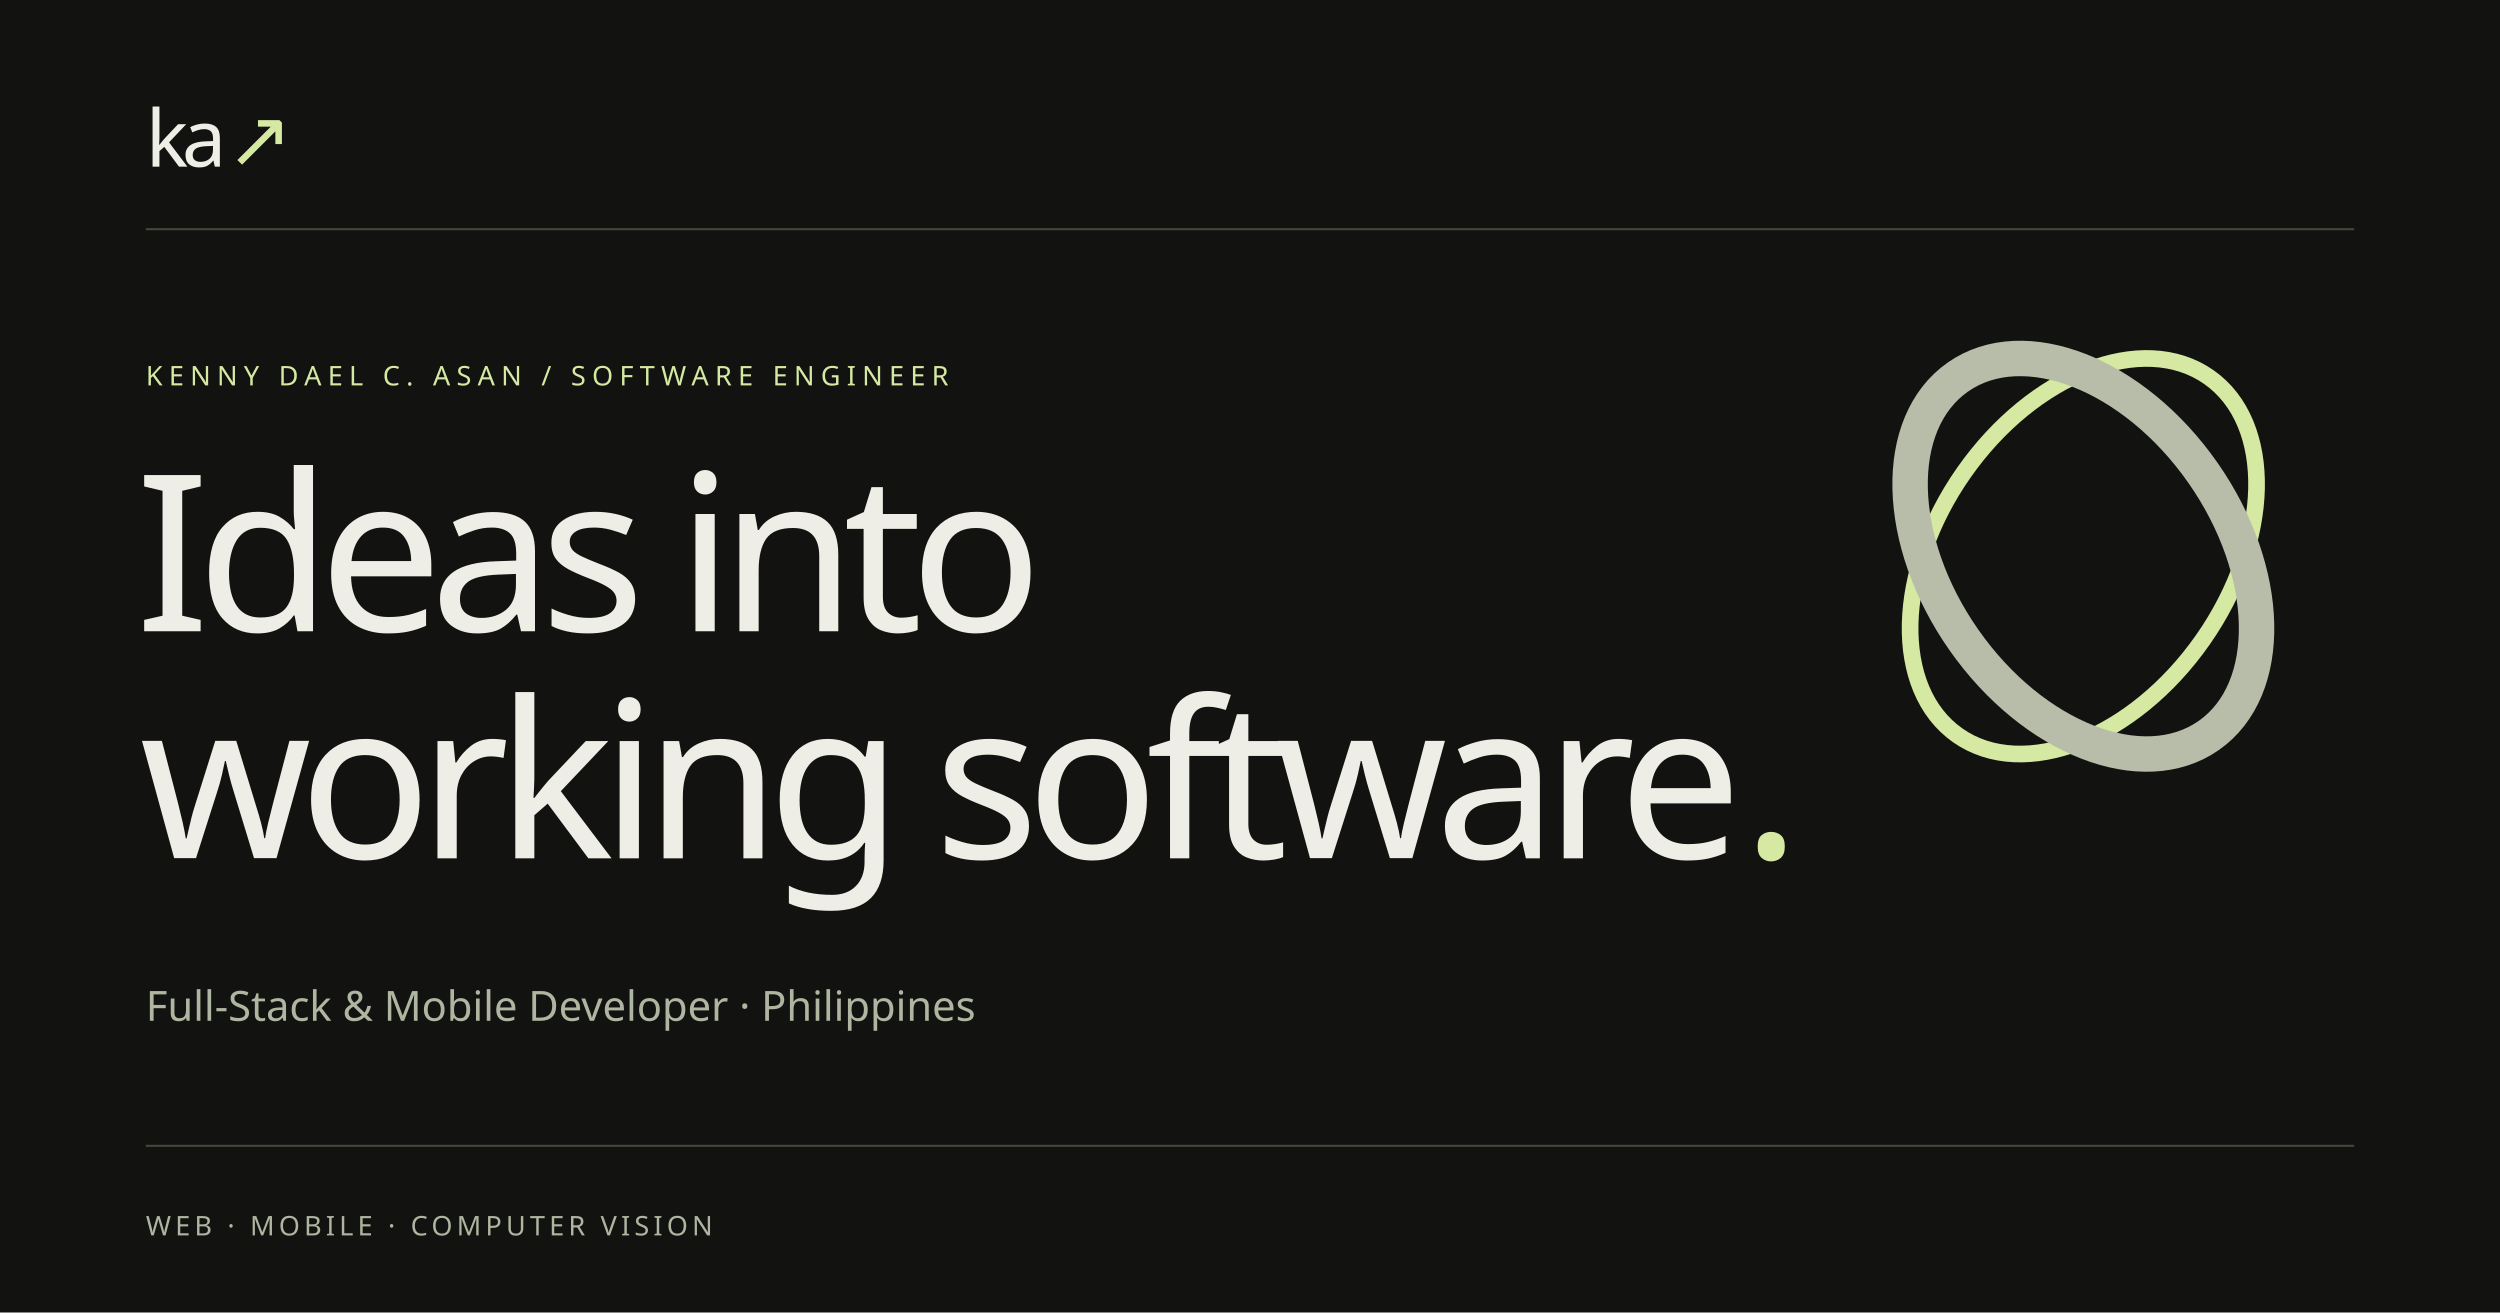
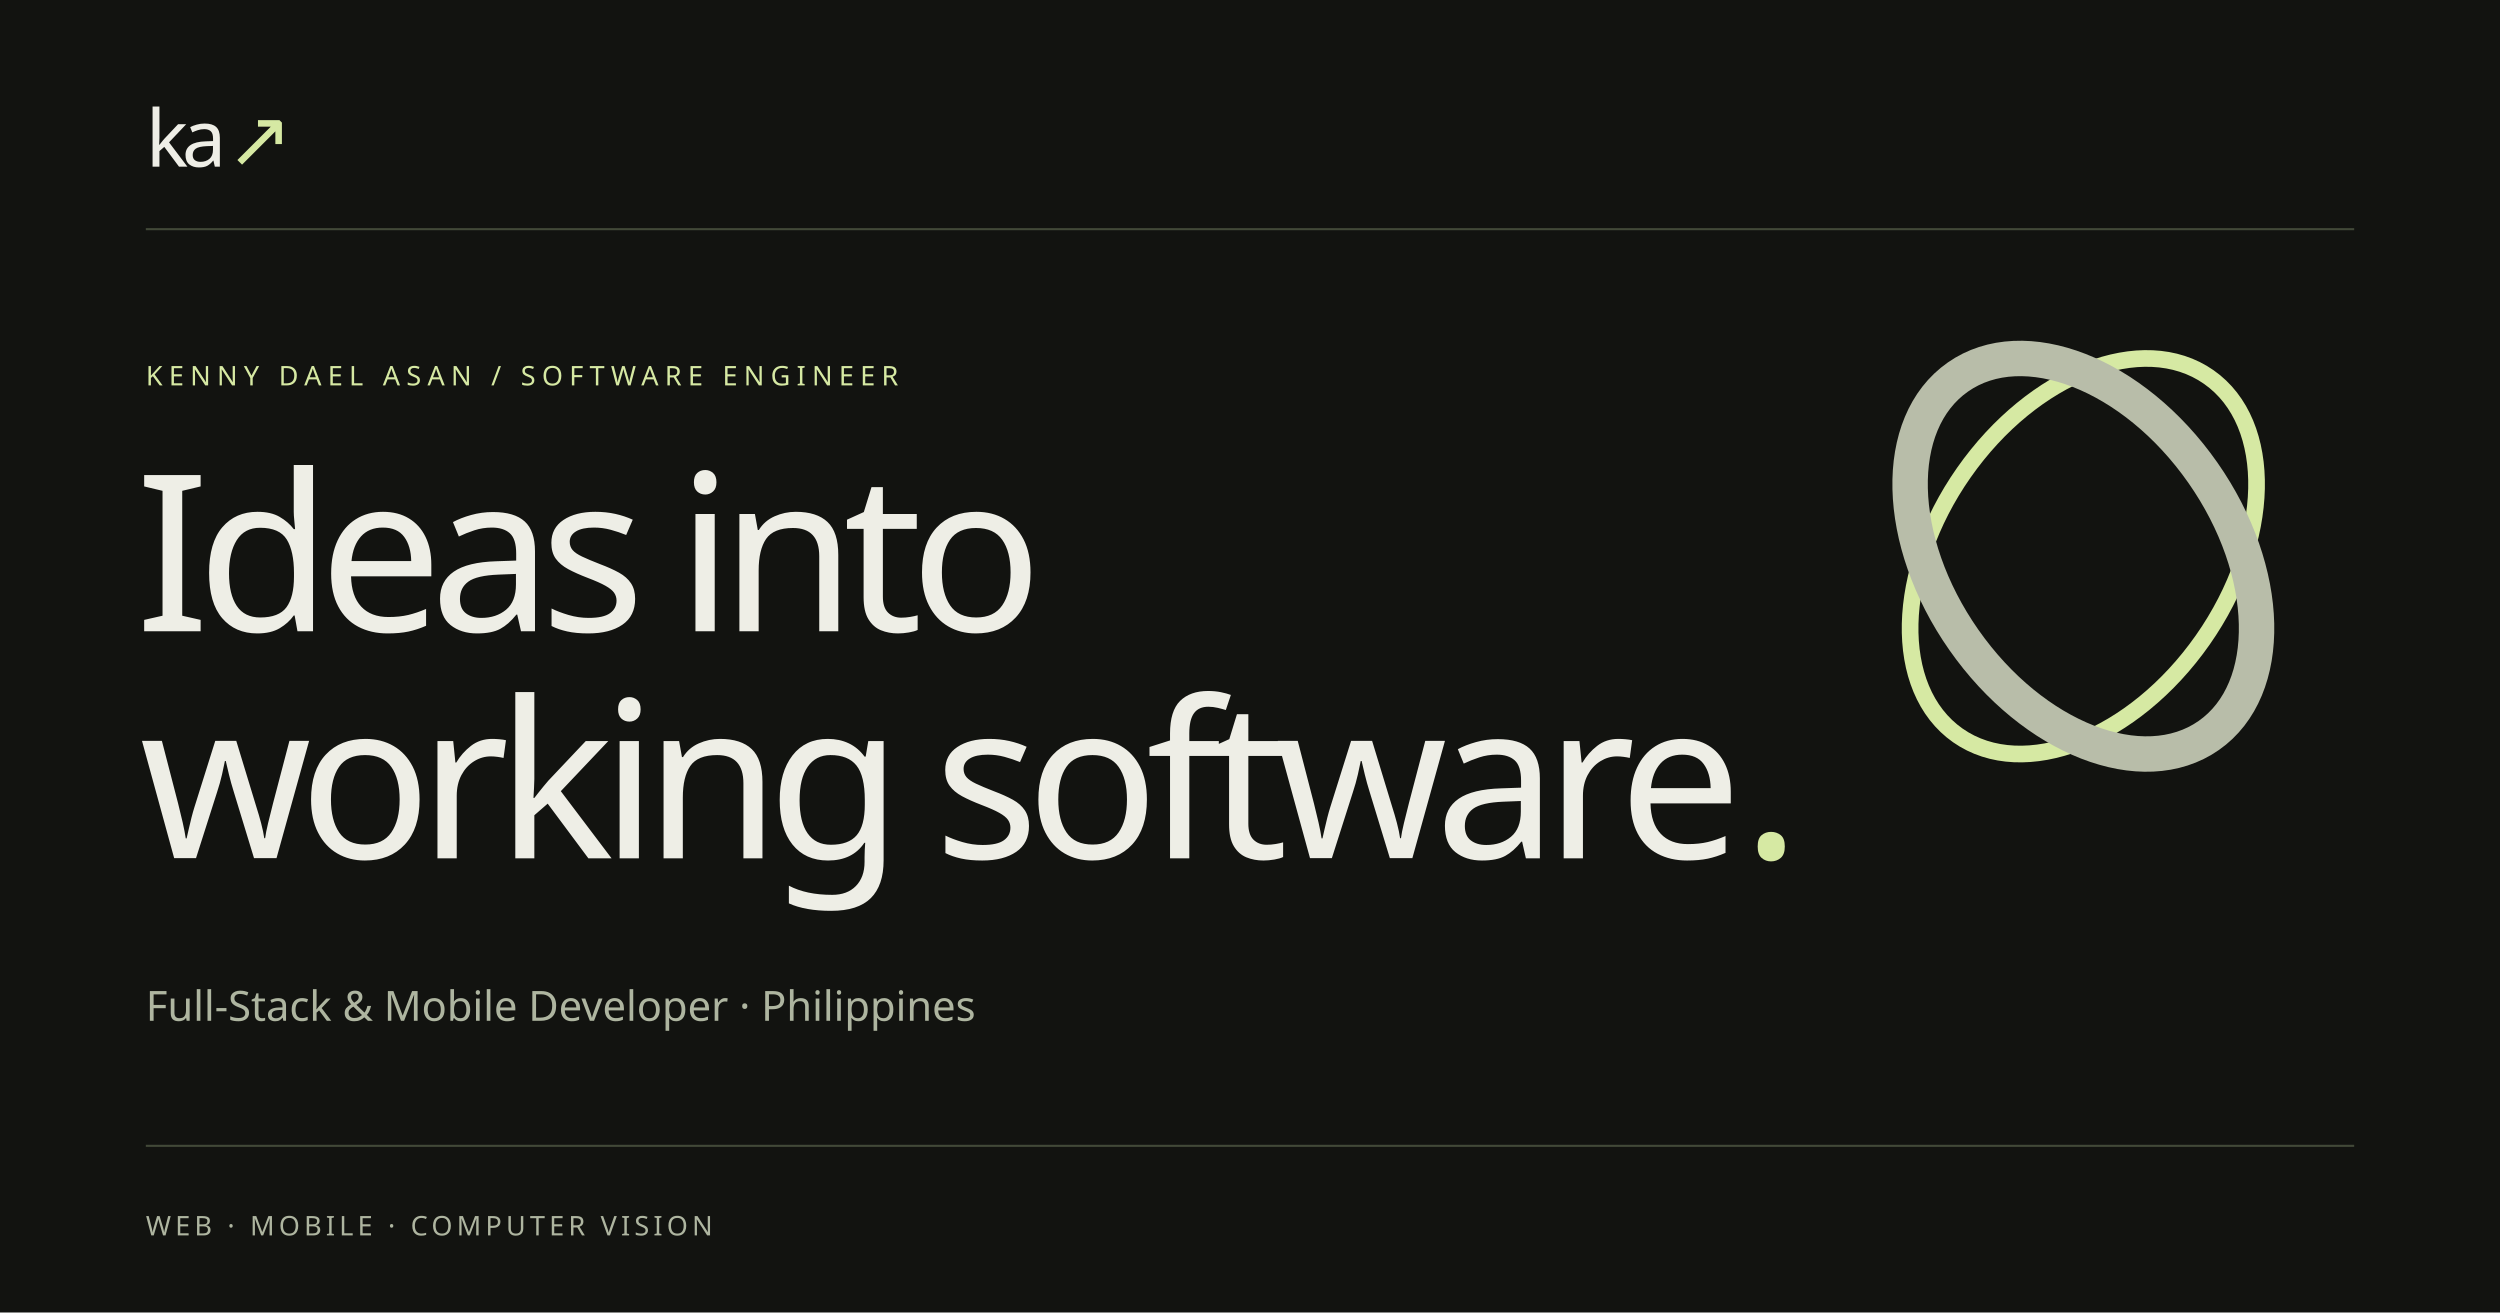
<svg xmlns="http://www.w3.org/2000/svg" width="1200" height="630" viewBox="0 0 1200 630">
  <rect width="1200" height="630" fill="#121310" />
  <path d="M70 110h1060M70 550h1060" stroke="#424938" />
  <g font-family="sans-serif" fill="#eeeee6">
    <text x="70" y="80" font-size="38" letter-spacing="-3">ka<tspan fill="#d6e9a3">↗</tspan>
    </text>
-     <text x="70" y="185" fill="#d6e9a3" font-size="13" letter-spacing="3">KENNY DAEL C. ASAN / SOFTWARE ENGINEER</text>
+     <text x="70" y="185" fill="#d6e9a3" font-size="13" letter-spacing="3">KENNY DAEL ASAN / SOFTWARE ENGINEER</text>
    <text x="65" y="303" font-size="105" letter-spacing="-6">Ideas into</text>
    <text x="67" y="412" font-size="105" letter-spacing="-6">working software<tspan fill="#d6e9a3">.</tspan>
    </text>
    <text x="70" y="490" fill="#aeb5a0" font-size="20">Full-Stack &amp; Mobile Developer · Philippines</text>
    <text x="70" y="593" fill="#aeb5a0" font-size="13" letter-spacing="2">WEB · MOBILE · COMPUTER VISION</text>
  </g>
  <g fill="none" stroke="#d6e9a3" stroke-width="8">
    <ellipse cx="1000" cy="267" rx="70" ry="105" transform="rotate(35 1000 267)" />
    <ellipse cx="1000" cy="267" rx="70" ry="105" transform="rotate(-35 1000 267)" stroke="#b8bda9" stroke-width="17" />
  </g>
</svg>
